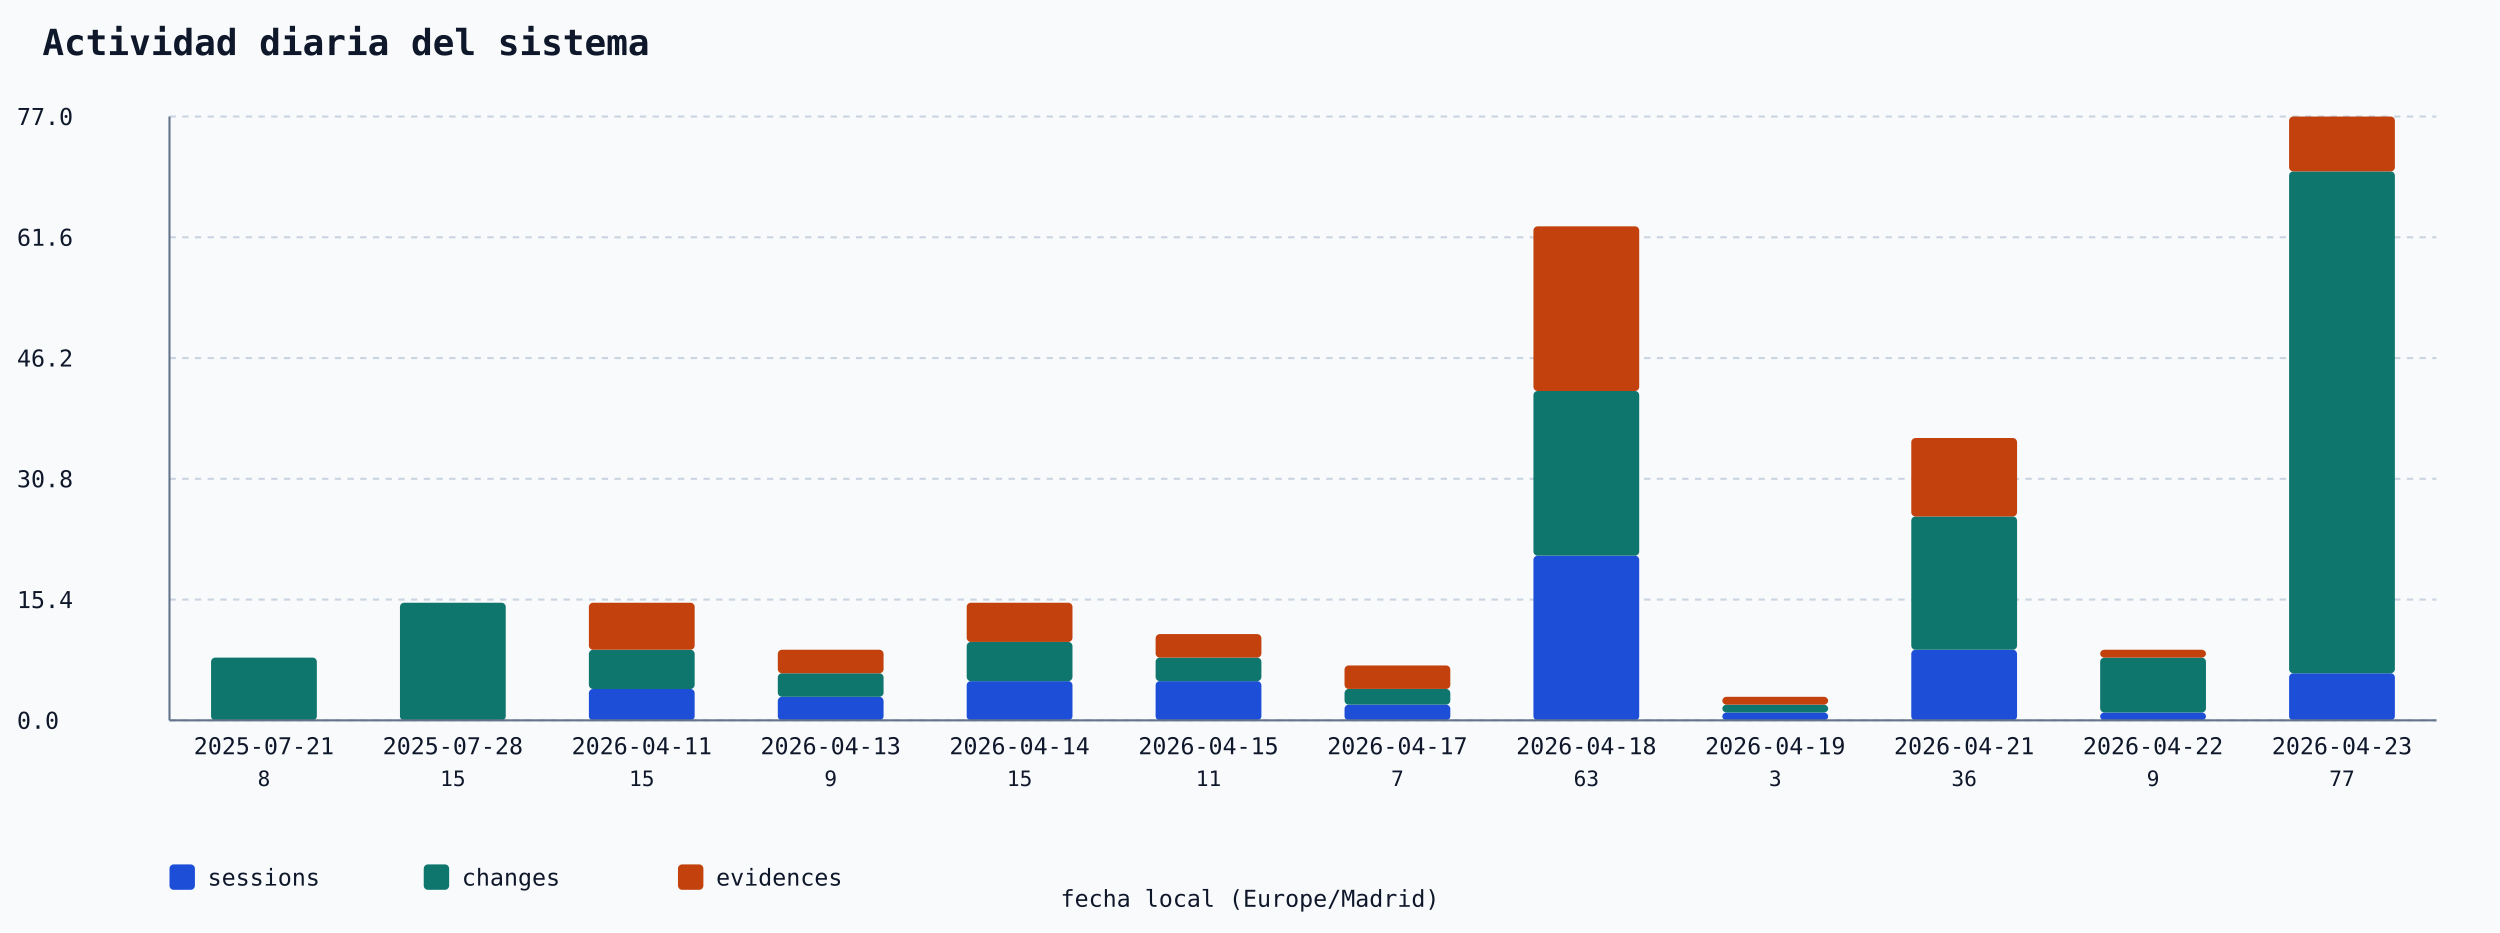
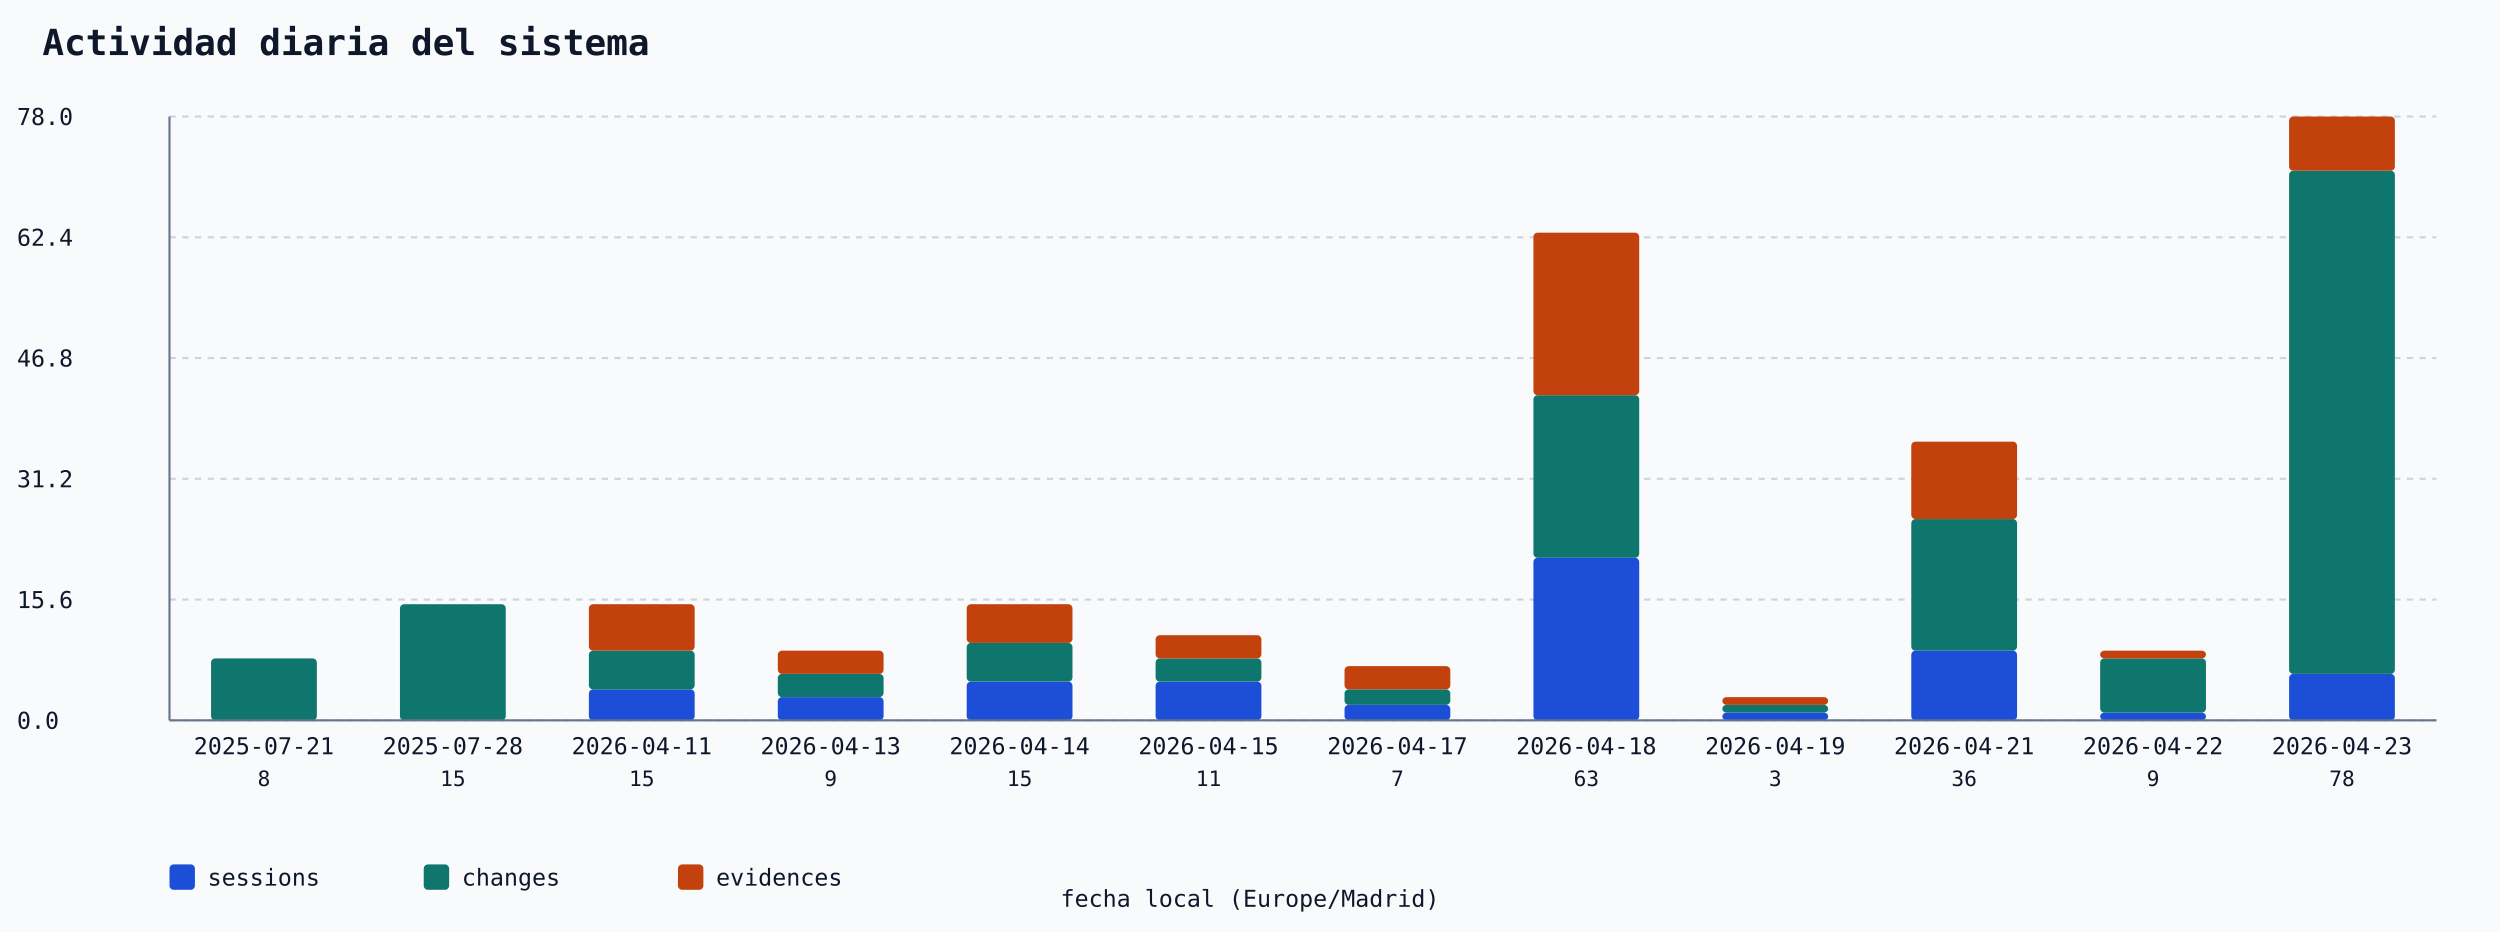
<svg xmlns="http://www.w3.org/2000/svg" width="1180" height="440" viewBox="0 0 1180 440">
  <style>
text { font-family: Menlo, Consolas, monospace; fill: #0f172a; }
.axis { stroke: #64748b; stroke-width: 1; }
.grid { stroke: #cbd5e1; stroke-width: 1; stroke-dasharray: 3 3; }
.title { font-size: 17px; font-weight: 700; }
.label { font-size: 11px; }
.small { font-size: 10px; }
</style>
  <rect x="0" y="0" width="1180" height="440" fill="#f8fafc" />
  <text x="20" y="26" class="title">Actividad diaria del sistema</text>
  <line x1="80" y1="340.00" x2="1150" y2="340.00" class="grid" />
  <text x="8" y="344.00" class="label">0.0</text>
  <line x1="80" y1="283.00" x2="1150" y2="283.00" class="grid" />
-   <text x="8" y="287.00" class="label">15.4</text>
+   <text x="8" y="287.00" class="label">15.6</text>
  <line x1="80" y1="226.00" x2="1150" y2="226.00" class="grid" />
-   <text x="8" y="230.00" class="label">30.8</text>
+   <text x="8" y="230.00" class="label">31.2</text>
  <line x1="80" y1="169.00" x2="1150" y2="169.00" class="grid" />
-   <text x="8" y="173.00" class="label">46.2</text>
+   <text x="8" y="173.00" class="label">46.8</text>
  <line x1="80" y1="112.00" x2="1150" y2="112.00" class="grid" />
-   <text x="8" y="116.00" class="label">61.6</text>
+   <text x="8" y="116.00" class="label">62.4</text>
  <line x1="80" y1="55.00" x2="1150" y2="55.00" class="grid" />
-   <text x="8" y="59.00" class="label">77.0</text>
-   <rect x="99.62" y="310.39" width="49.93" height="29.61" fill="#0f766e" rx="2" />
+   <text x="8" y="59.00" class="label">78.0</text>
+   <rect x="99.62" y="310.77" width="49.93" height="29.23" fill="#0f766e" rx="2" />
  <text x="124.58" y="356.00" text-anchor="middle" class="label">2025-07-21</text>
  <text x="124.58" y="371.00" text-anchor="middle" class="small">8</text>
-   <rect x="188.78" y="284.48" width="49.93" height="55.52" fill="#0f766e" rx="2" />
+   <rect x="188.78" y="285.19" width="49.93" height="54.81" fill="#0f766e" rx="2" />
  <text x="213.75" y="356.00" text-anchor="middle" class="label">2025-07-28</text>
  <text x="213.75" y="371.00" text-anchor="middle" class="small">15</text>
-   <rect x="277.95" y="325.19" width="49.93" height="14.81" fill="#1d4ed8" rx="2" />
-   <rect x="277.95" y="306.69" width="49.93" height="18.51" fill="#0f766e" rx="2" />
-   <rect x="277.95" y="284.48" width="49.93" height="22.21" fill="#c2410c" rx="2" />
+   <rect x="277.95" y="325.38" width="49.93" height="14.62" fill="#1d4ed8" rx="2" />
+   <rect x="277.95" y="307.12" width="49.93" height="18.27" fill="#0f766e" rx="2" />
+   <rect x="277.95" y="285.19" width="49.93" height="21.92" fill="#c2410c" rx="2" />
  <text x="302.92" y="356.00" text-anchor="middle" class="label">2026-04-11</text>
  <text x="302.92" y="371.00" text-anchor="middle" class="small">15</text>
-   <rect x="367.12" y="328.90" width="49.93" height="11.10" fill="#1d4ed8" rx="2" />
-   <rect x="367.12" y="317.79" width="49.93" height="11.10" fill="#0f766e" rx="2" />
-   <rect x="367.12" y="306.69" width="49.93" height="11.10" fill="#c2410c" rx="2" />
+   <rect x="367.12" y="329.04" width="49.93" height="10.96" fill="#1d4ed8" rx="2" />
+   <rect x="367.12" y="318.08" width="49.93" height="10.96" fill="#0f766e" rx="2" />
+   <rect x="367.12" y="307.12" width="49.93" height="10.96" fill="#c2410c" rx="2" />
  <text x="392.08" y="356.00" text-anchor="middle" class="label">2026-04-13</text>
  <text x="392.08" y="371.00" text-anchor="middle" class="small">9</text>
-   <rect x="456.28" y="321.49" width="49.93" height="18.51" fill="#1d4ed8" rx="2" />
-   <rect x="456.28" y="302.99" width="49.93" height="18.51" fill="#0f766e" rx="2" />
-   <rect x="456.28" y="284.48" width="49.93" height="18.51" fill="#c2410c" rx="2" />
+   <rect x="456.28" y="321.73" width="49.93" height="18.27" fill="#1d4ed8" rx="2" />
+   <rect x="456.28" y="303.46" width="49.93" height="18.27" fill="#0f766e" rx="2" />
+   <rect x="456.28" y="285.19" width="49.93" height="18.27" fill="#c2410c" rx="2" />
  <text x="481.25" y="356.00" text-anchor="middle" class="label">2026-04-14</text>
  <text x="481.25" y="371.00" text-anchor="middle" class="small">15</text>
-   <rect x="545.45" y="321.49" width="49.93" height="18.51" fill="#1d4ed8" rx="2" />
-   <rect x="545.45" y="310.39" width="49.93" height="11.10" fill="#0f766e" rx="2" />
-   <rect x="545.45" y="299.29" width="49.93" height="11.10" fill="#c2410c" rx="2" />
+   <rect x="545.45" y="321.73" width="49.93" height="18.27" fill="#1d4ed8" rx="2" />
+   <rect x="545.45" y="310.77" width="49.93" height="10.96" fill="#0f766e" rx="2" />
+   <rect x="545.45" y="299.81" width="49.93" height="10.96" fill="#c2410c" rx="2" />
  <text x="570.42" y="356.00" text-anchor="middle" class="label">2026-04-15</text>
  <text x="570.42" y="371.00" text-anchor="middle" class="small">11</text>
-   <rect x="634.62" y="332.60" width="49.93" height="7.40" fill="#1d4ed8" rx="2" />
-   <rect x="634.62" y="325.19" width="49.93" height="7.40" fill="#0f766e" rx="2" />
-   <rect x="634.62" y="314.09" width="49.93" height="11.10" fill="#c2410c" rx="2" />
+   <rect x="634.62" y="332.69" width="49.93" height="7.31" fill="#1d4ed8" rx="2" />
+   <rect x="634.62" y="325.38" width="49.93" height="7.31" fill="#0f766e" rx="2" />
+   <rect x="634.62" y="314.42" width="49.93" height="10.96" fill="#c2410c" rx="2" />
  <text x="659.58" y="356.00" text-anchor="middle" class="label">2026-04-17</text>
  <text x="659.58" y="371.00" text-anchor="middle" class="small">7</text>
-   <rect x="723.78" y="262.27" width="49.93" height="77.73" fill="#1d4ed8" rx="2" />
-   <rect x="723.78" y="184.55" width="49.93" height="77.73" fill="#0f766e" rx="2" />
-   <rect x="723.78" y="106.82" width="49.93" height="77.73" fill="#c2410c" rx="2" />
+   <rect x="723.78" y="263.27" width="49.93" height="76.73" fill="#1d4ed8" rx="2" />
+   <rect x="723.78" y="186.54" width="49.93" height="76.73" fill="#0f766e" rx="2" />
+   <rect x="723.78" y="109.81" width="49.93" height="76.73" fill="#c2410c" rx="2" />
  <text x="748.75" y="356.00" text-anchor="middle" class="label">2026-04-18</text>
  <text x="748.75" y="371.00" text-anchor="middle" class="small">63</text>
-   <rect x="812.95" y="336.30" width="49.93" height="3.70" fill="#1d4ed8" rx="2" />
-   <rect x="812.95" y="332.60" width="49.93" height="3.70" fill="#0f766e" rx="2" />
-   <rect x="812.95" y="328.90" width="49.93" height="3.70" fill="#c2410c" rx="2" />
+   <rect x="812.95" y="336.35" width="49.93" height="3.65" fill="#1d4ed8" rx="2" />
+   <rect x="812.95" y="332.69" width="49.93" height="3.65" fill="#0f766e" rx="2" />
+   <rect x="812.95" y="329.04" width="49.93" height="3.65" fill="#c2410c" rx="2" />
  <text x="837.92" y="356.00" text-anchor="middle" class="label">2026-04-19</text>
  <text x="837.92" y="371.00" text-anchor="middle" class="small">3</text>
-   <rect x="902.12" y="306.69" width="49.93" height="33.31" fill="#1d4ed8" rx="2" />
-   <rect x="902.12" y="243.77" width="49.93" height="62.92" fill="#0f766e" rx="2" />
-   <rect x="902.12" y="206.75" width="49.93" height="37.01" fill="#c2410c" rx="2" />
+   <rect x="902.12" y="307.12" width="49.93" height="32.88" fill="#1d4ed8" rx="2" />
+   <rect x="902.12" y="245.00" width="49.93" height="62.12" fill="#0f766e" rx="2" />
+   <rect x="902.12" y="208.46" width="49.93" height="36.54" fill="#c2410c" rx="2" />
  <text x="927.08" y="356.00" text-anchor="middle" class="label">2026-04-21</text>
  <text x="927.08" y="371.00" text-anchor="middle" class="small">36</text>
-   <rect x="991.28" y="336.30" width="49.93" height="3.70" fill="#1d4ed8" rx="2" />
-   <rect x="991.28" y="310.39" width="49.93" height="25.91" fill="#0f766e" rx="2" />
-   <rect x="991.28" y="306.69" width="49.93" height="3.70" fill="#c2410c" rx="2" />
+   <rect x="991.28" y="336.35" width="49.93" height="3.65" fill="#1d4ed8" rx="2" />
+   <rect x="991.28" y="310.77" width="49.93" height="25.58" fill="#0f766e" rx="2" />
+   <rect x="991.28" y="307.12" width="49.93" height="3.65" fill="#c2410c" rx="2" />
  <text x="1016.25" y="356.00" text-anchor="middle" class="label">2026-04-22</text>
  <text x="1016.25" y="371.00" text-anchor="middle" class="small">9</text>
-   <rect x="1080.45" y="317.79" width="49.93" height="22.21" fill="#1d4ed8" rx="2" />
-   <rect x="1080.45" y="80.91" width="49.93" height="236.88" fill="#0f766e" rx="2" />
-   <rect x="1080.45" y="55.00" width="49.93" height="25.91" fill="#c2410c" rx="2" />
+   <rect x="1080.45" y="318.08" width="49.93" height="21.92" fill="#1d4ed8" rx="2" />
+   <rect x="1080.45" y="80.58" width="49.93" height="237.50" fill="#0f766e" rx="2" />
+   <rect x="1080.45" y="55.00" width="49.93" height="25.58" fill="#c2410c" rx="2" />
  <text x="1105.42" y="356.00" text-anchor="middle" class="label">2026-04-23</text>
-   <text x="1105.42" y="371.00" text-anchor="middle" class="small">77</text>
+   <text x="1105.42" y="371.00" text-anchor="middle" class="small">78</text>
  <rect x="80" y="408" width="12" height="12" fill="#1d4ed8" rx="2" />
  <text x="98" y="418" class="label">sessions</text>
  <rect x="200" y="408" width="12" height="12" fill="#0f766e" rx="2" />
  <text x="218" y="418" class="label">changes</text>
  <rect x="320" y="408" width="12" height="12" fill="#c2410c" rx="2" />
  <text x="338" y="418" class="label">evidences</text>
  <line x1="80" y1="340" x2="1150" y2="340" class="axis" />
  <line x1="80" y1="55" x2="80" y2="340" class="axis" />
  <text x="590" y="428" text-anchor="middle" class="label">fecha local (Europe/Madrid)</text>
</svg>
